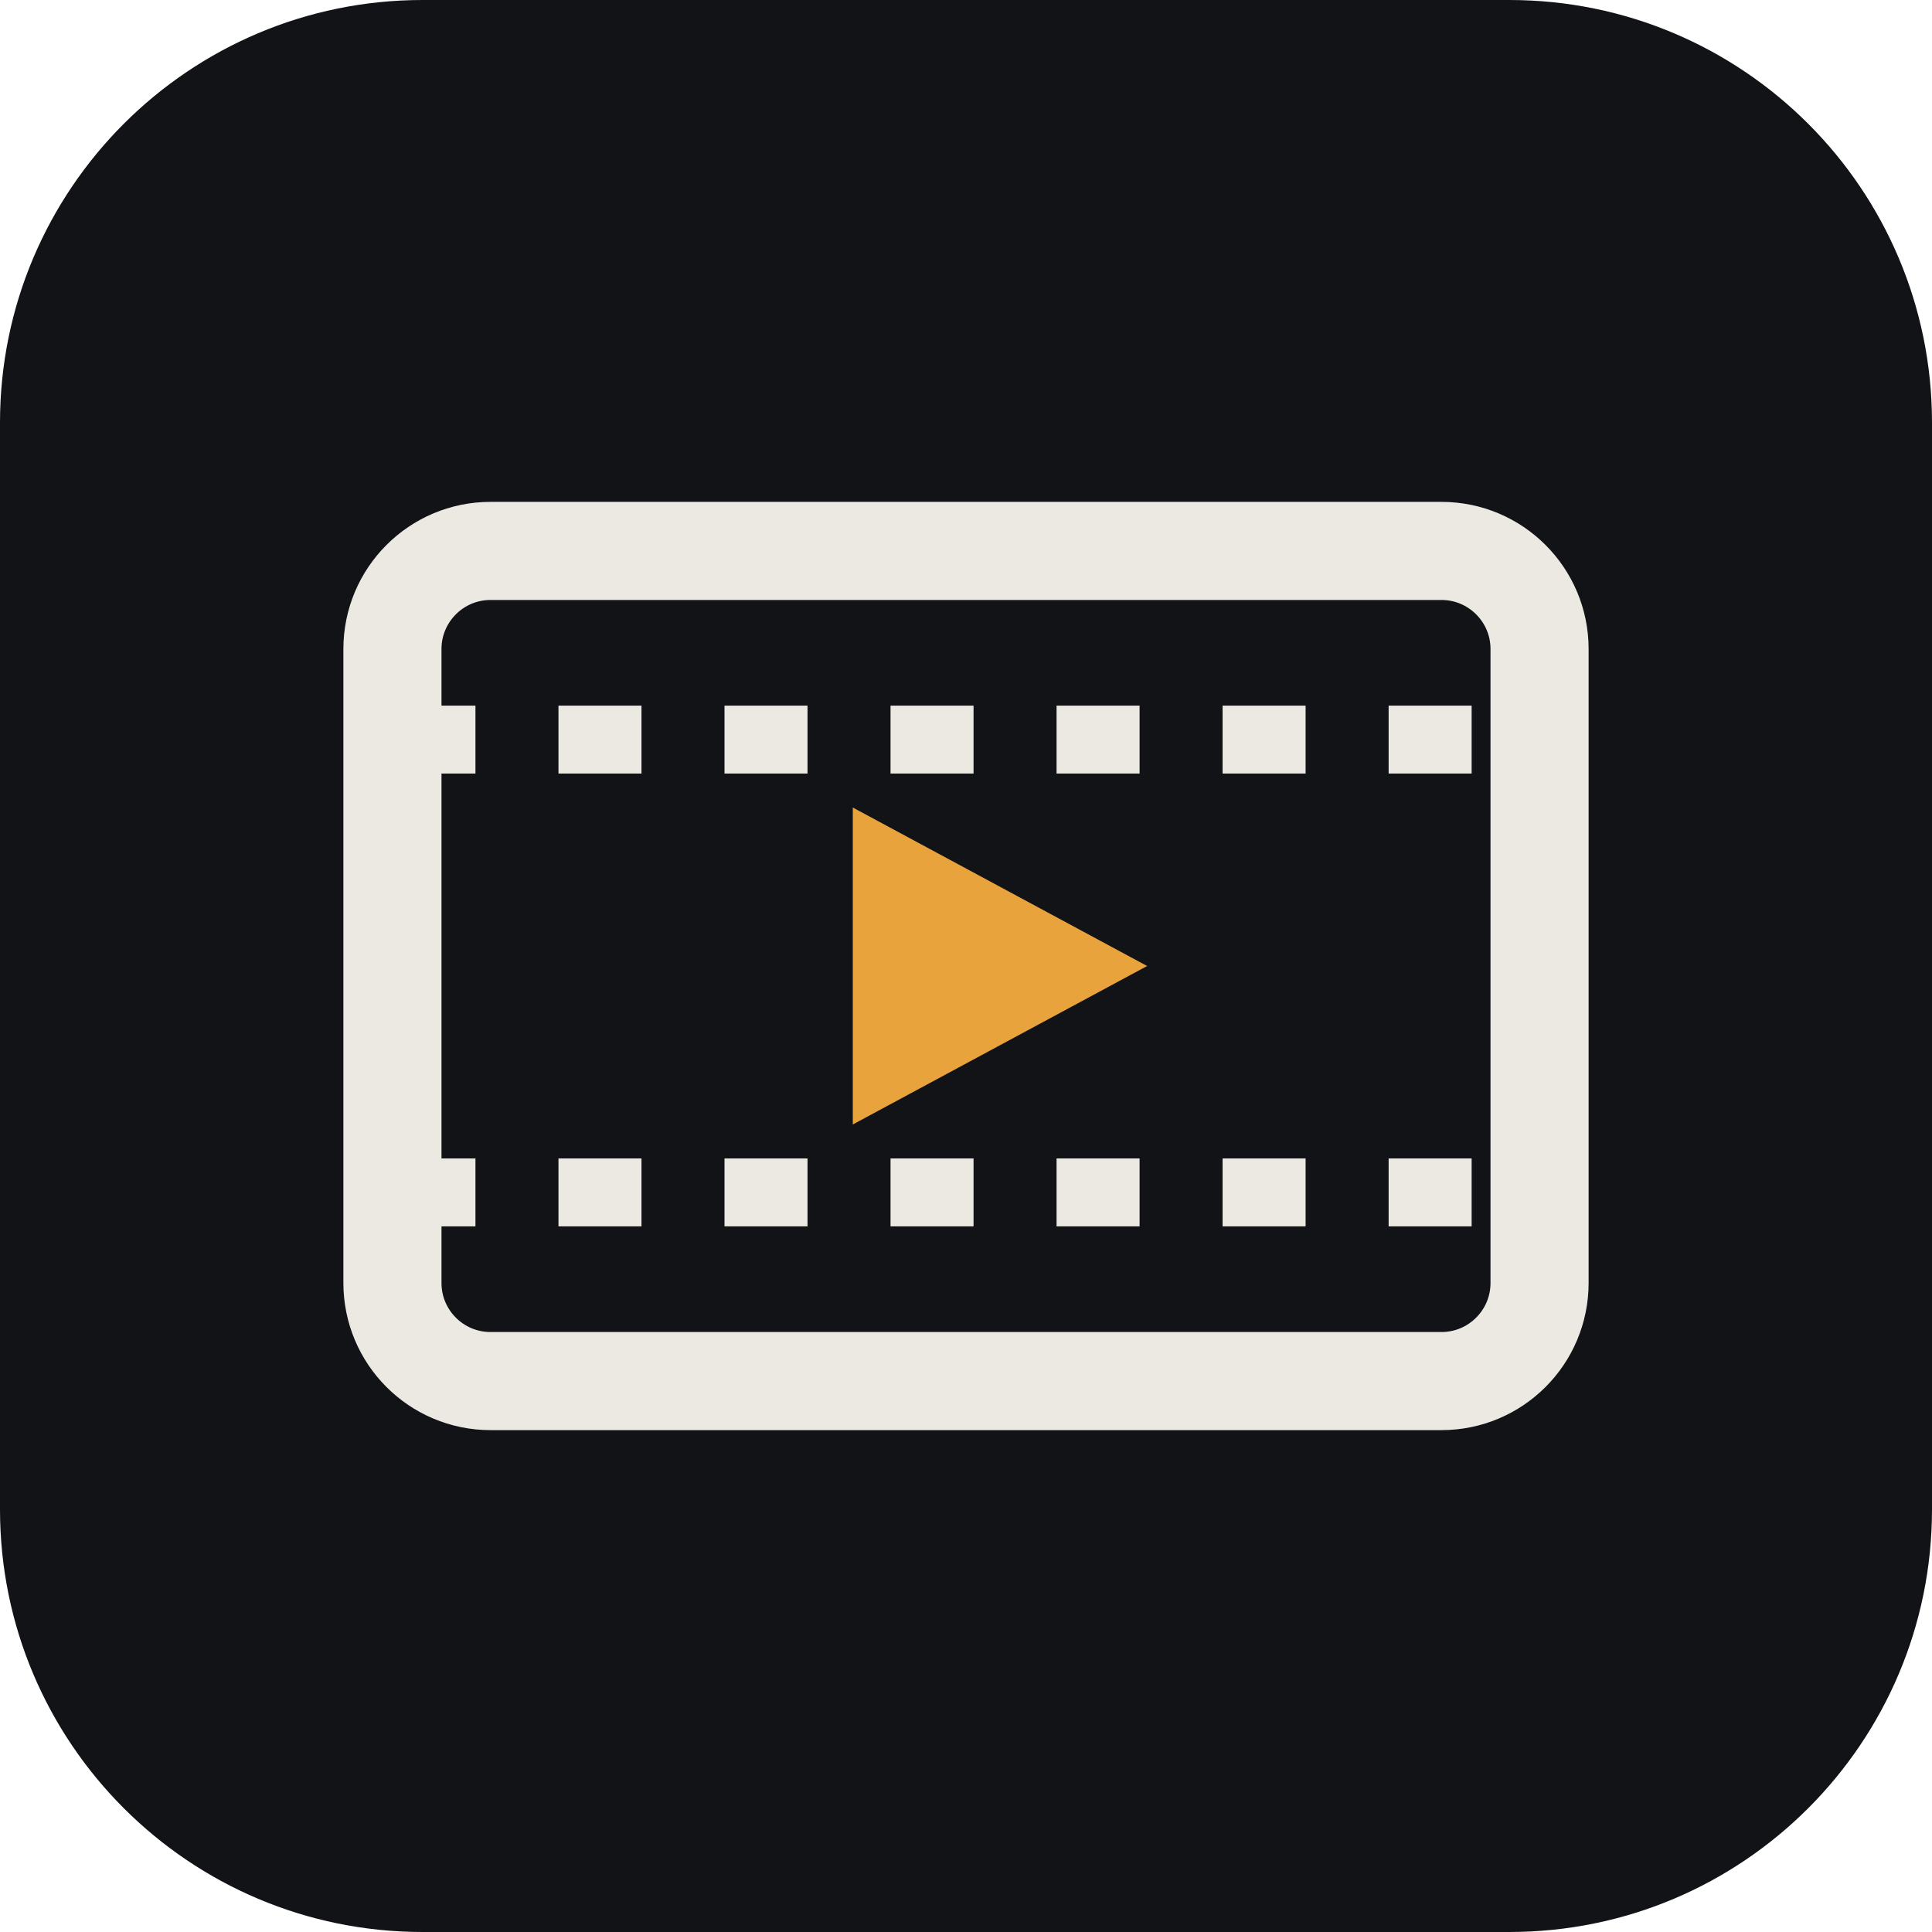
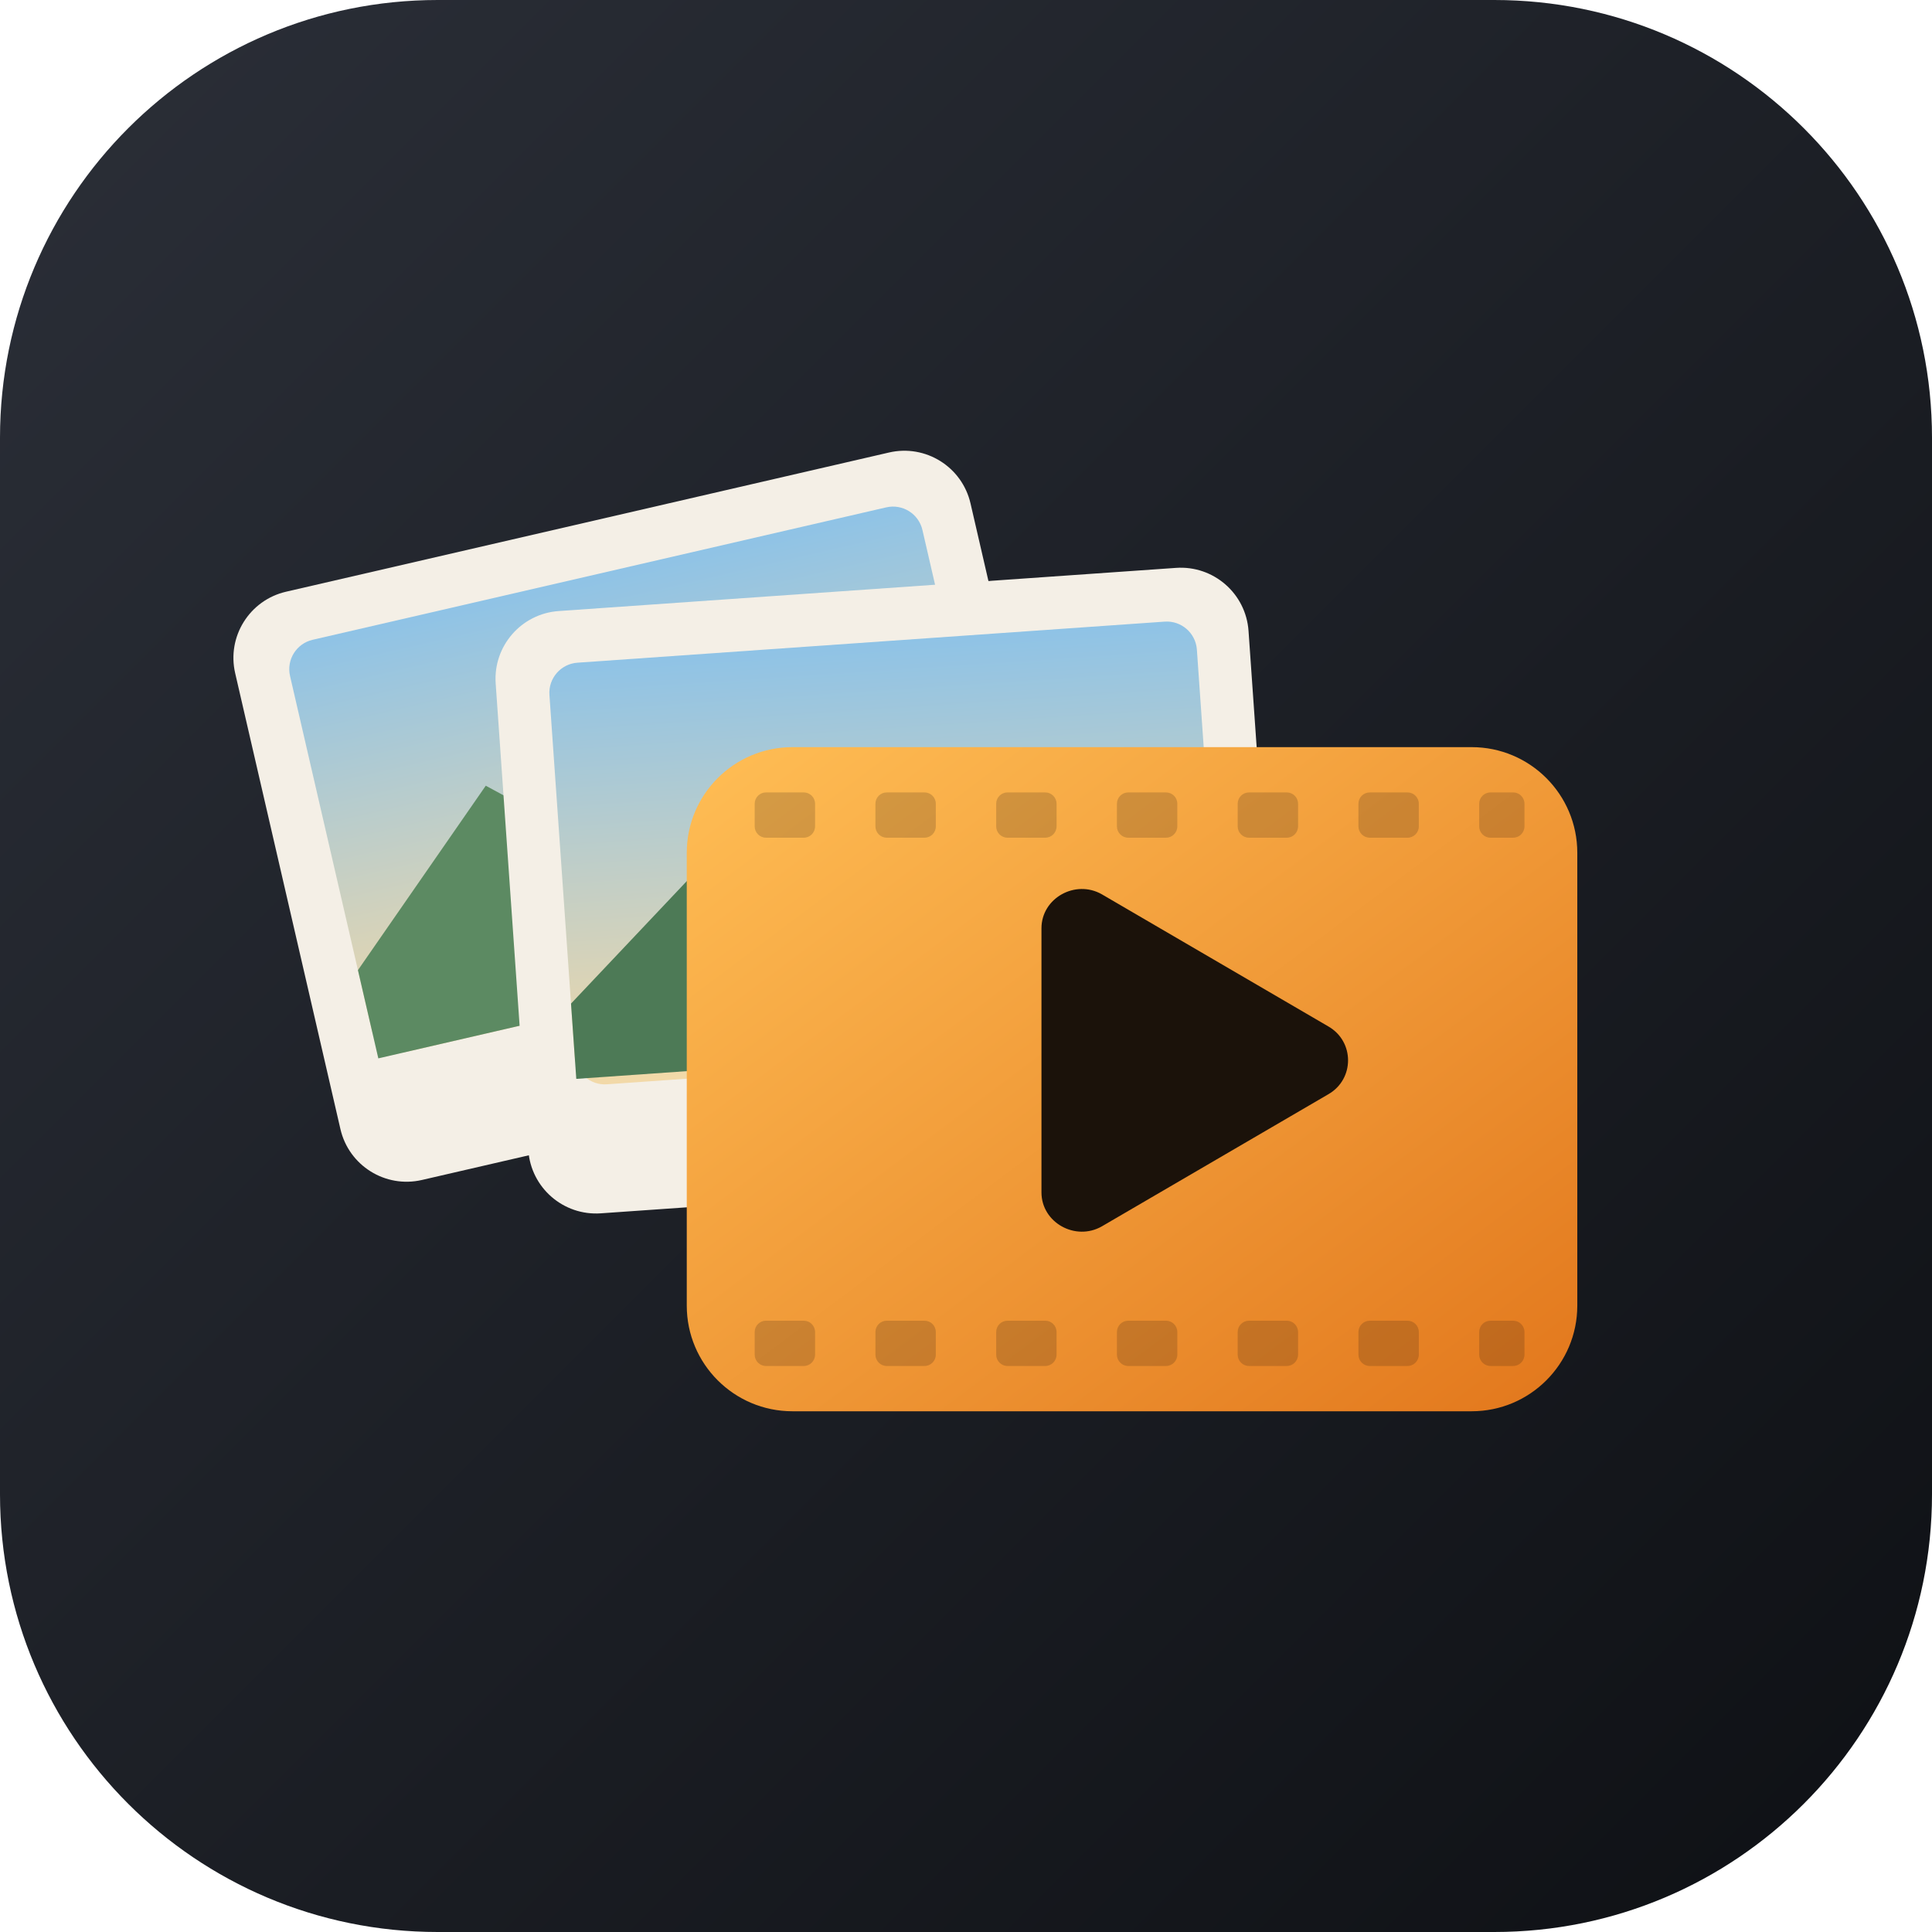
<svg xmlns="http://www.w3.org/2000/svg" viewBox="0 0 512 512">
-   <rect width="512" height="512" rx="112" fill="#111317" />
-   <rect x="104" y="146" width="304" height="220" rx="26" fill="none" stroke="#ece9e2" stroke-width="26" />
-   <path d="M104 196h304M104 316h304" stroke="#ece9e2" stroke-width="18" stroke-dasharray="22 22" />
-   <path d="M226 214l78 42-78 42z" fill="#e8a33d" />
+   <defs>
+     <linearGradient id="bg" x1="0" y1="0" x2="1" y2="1">
+       <stop offset="0" stop-color="#2b2f38" />
+       <stop offset="1" stop-color="#0e1014" />
+     </linearGradient>
+     <linearGradient id="og" x1="0" y1="0" x2="1" y2="1">
+       <stop offset="0" stop-color="#ffbe55" />
+       <stop offset="1" stop-color="#e2771c" />
+     </linearGradient>
+     <linearGradient id="ph" x1="0" y1="0" x2="0" y2="1">
+       <stop offset="0" stop-color="#8fc3e6" />
+       <stop offset="1" stop-color="#f2d9a8" />
+     </linearGradient>
+   </defs>
+   <rect width="512" height="512" rx="116" fill="url(#bg)" />
+   <g transform="translate(-14 -16)">
+     <g transform="rotate(-13 200 250)">
+       <rect x="92" y="150" width="200" height="160" rx="18" fill="#f4efe6" />
+       <rect x="106" y="164" width="172" height="112" rx="8" fill="url(#ph)" />
+       <path d="M106 252l44-40 34 30 26-20 68 54H106z" fill="#5c8a62" />
+       <circle cx="246" cy="196" r="12" fill="#fff6dd" />
+     </g>
+     <g transform="rotate(-4 250 260)">
+       <rect x="150" y="172" width="200" height="160" rx="18" fill="#f4efe6" />
+       <rect x="164" y="186" width="172" height="112" rx="8" fill="url(#ph)" />
+       <path d="M164 276l50-46 38 34 22-16 62 48H164z" fill="#4d7a56" />
+     </g>
+     <rect x="196" y="214" width="236" height="176" rx="28" fill="url(#og)" />
+     <g fill="#1b120a" opacity=".18">
+       <rect x="214" y="226" width="16" height="12" rx="3" />
+       <rect x="246" y="226" width="16" height="12" rx="3" />
+       <rect x="278" y="226" width="16" height="12" rx="3" />
+       <rect x="310" y="226" width="16" height="12" rx="3" />
+       <rect x="342" y="226" width="16" height="12" rx="3" />
+       <rect x="374" y="226" width="16" height="12" rx="3" />
+       <rect x="406" y="226" width="12" height="12" rx="3" />
+       <rect x="214" y="366" width="16" height="12" rx="3" />
+       <rect x="246" y="366" width="16" height="12" rx="3" />
+       <rect x="278" y="366" width="16" height="12" rx="3" />
+       <rect x="310" y="366" width="16" height="12" rx="3" />
+       <rect x="342" y="366" width="16" height="12" rx="3" />
+       <rect x="374" y="366" width="16" height="12" rx="3" />
+       <rect x="406" y="366" width="12" height="12" rx="3" />
+     </g>
+     <path d="M290 262c0-8 9-13 16-9l60 35c7 4 7 14 0 18l-60 35c-7 4-16-1-16-9z" fill="#1b120a" />
+   </g>
</svg>
